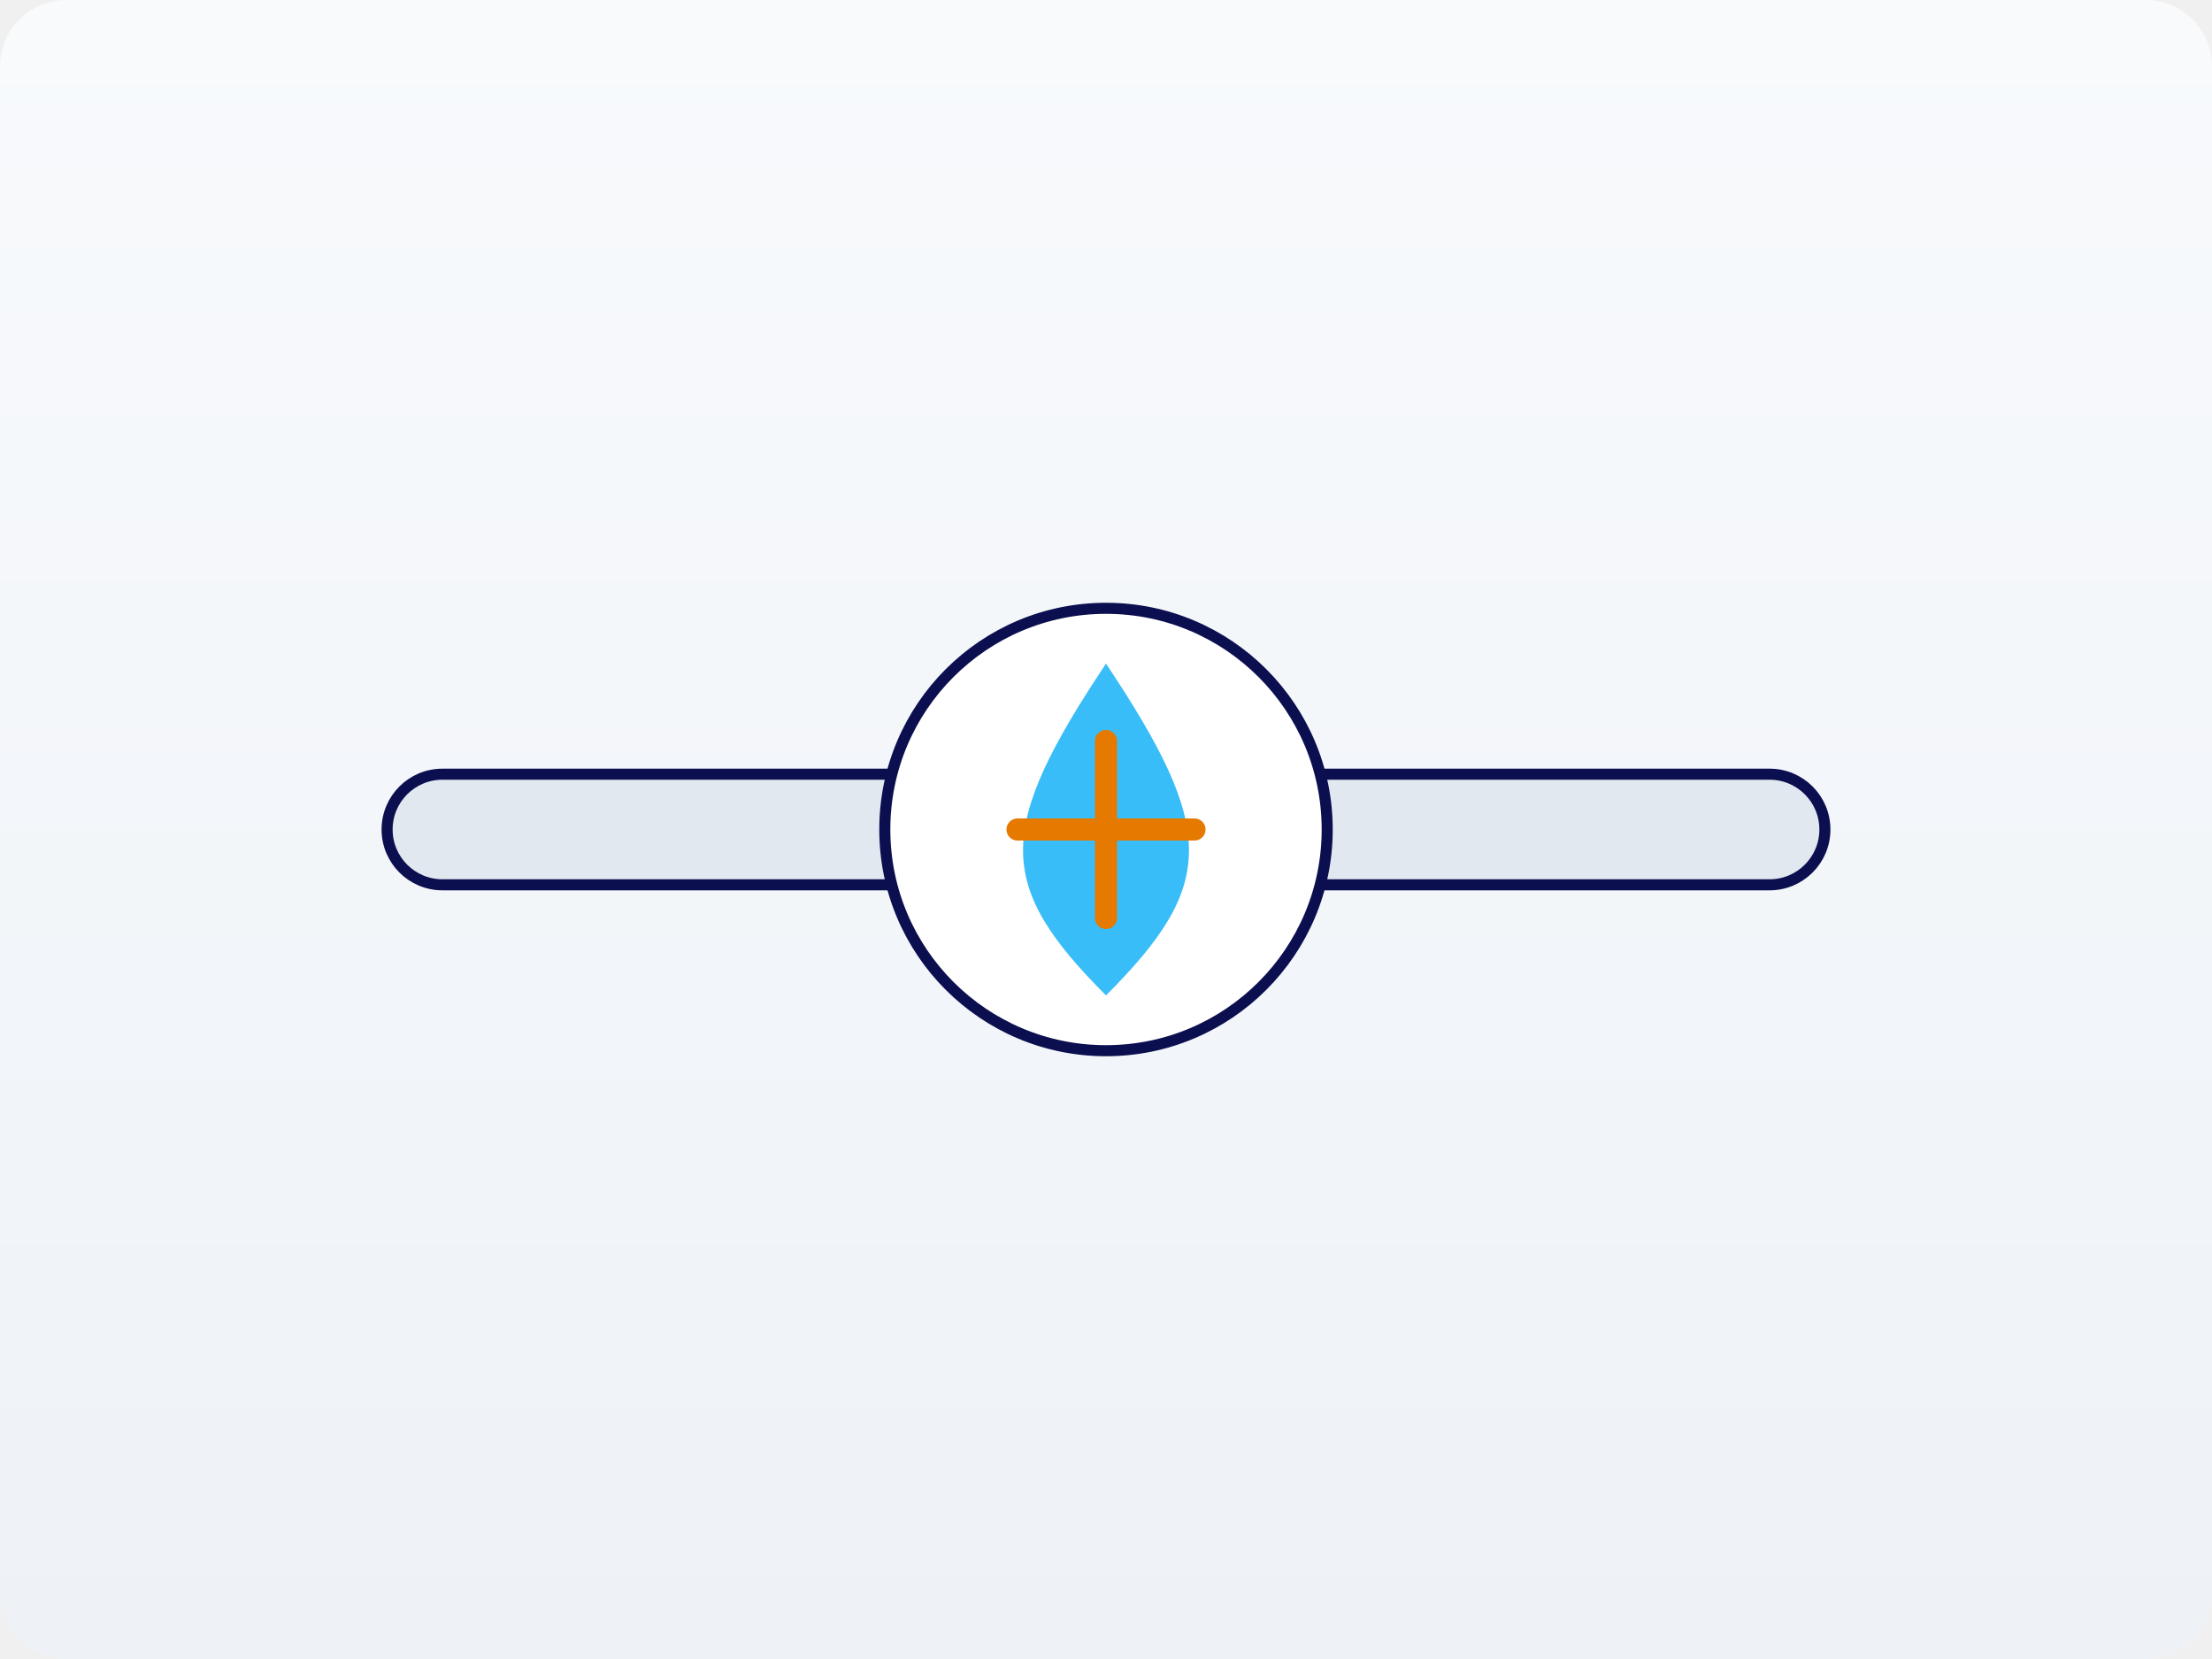
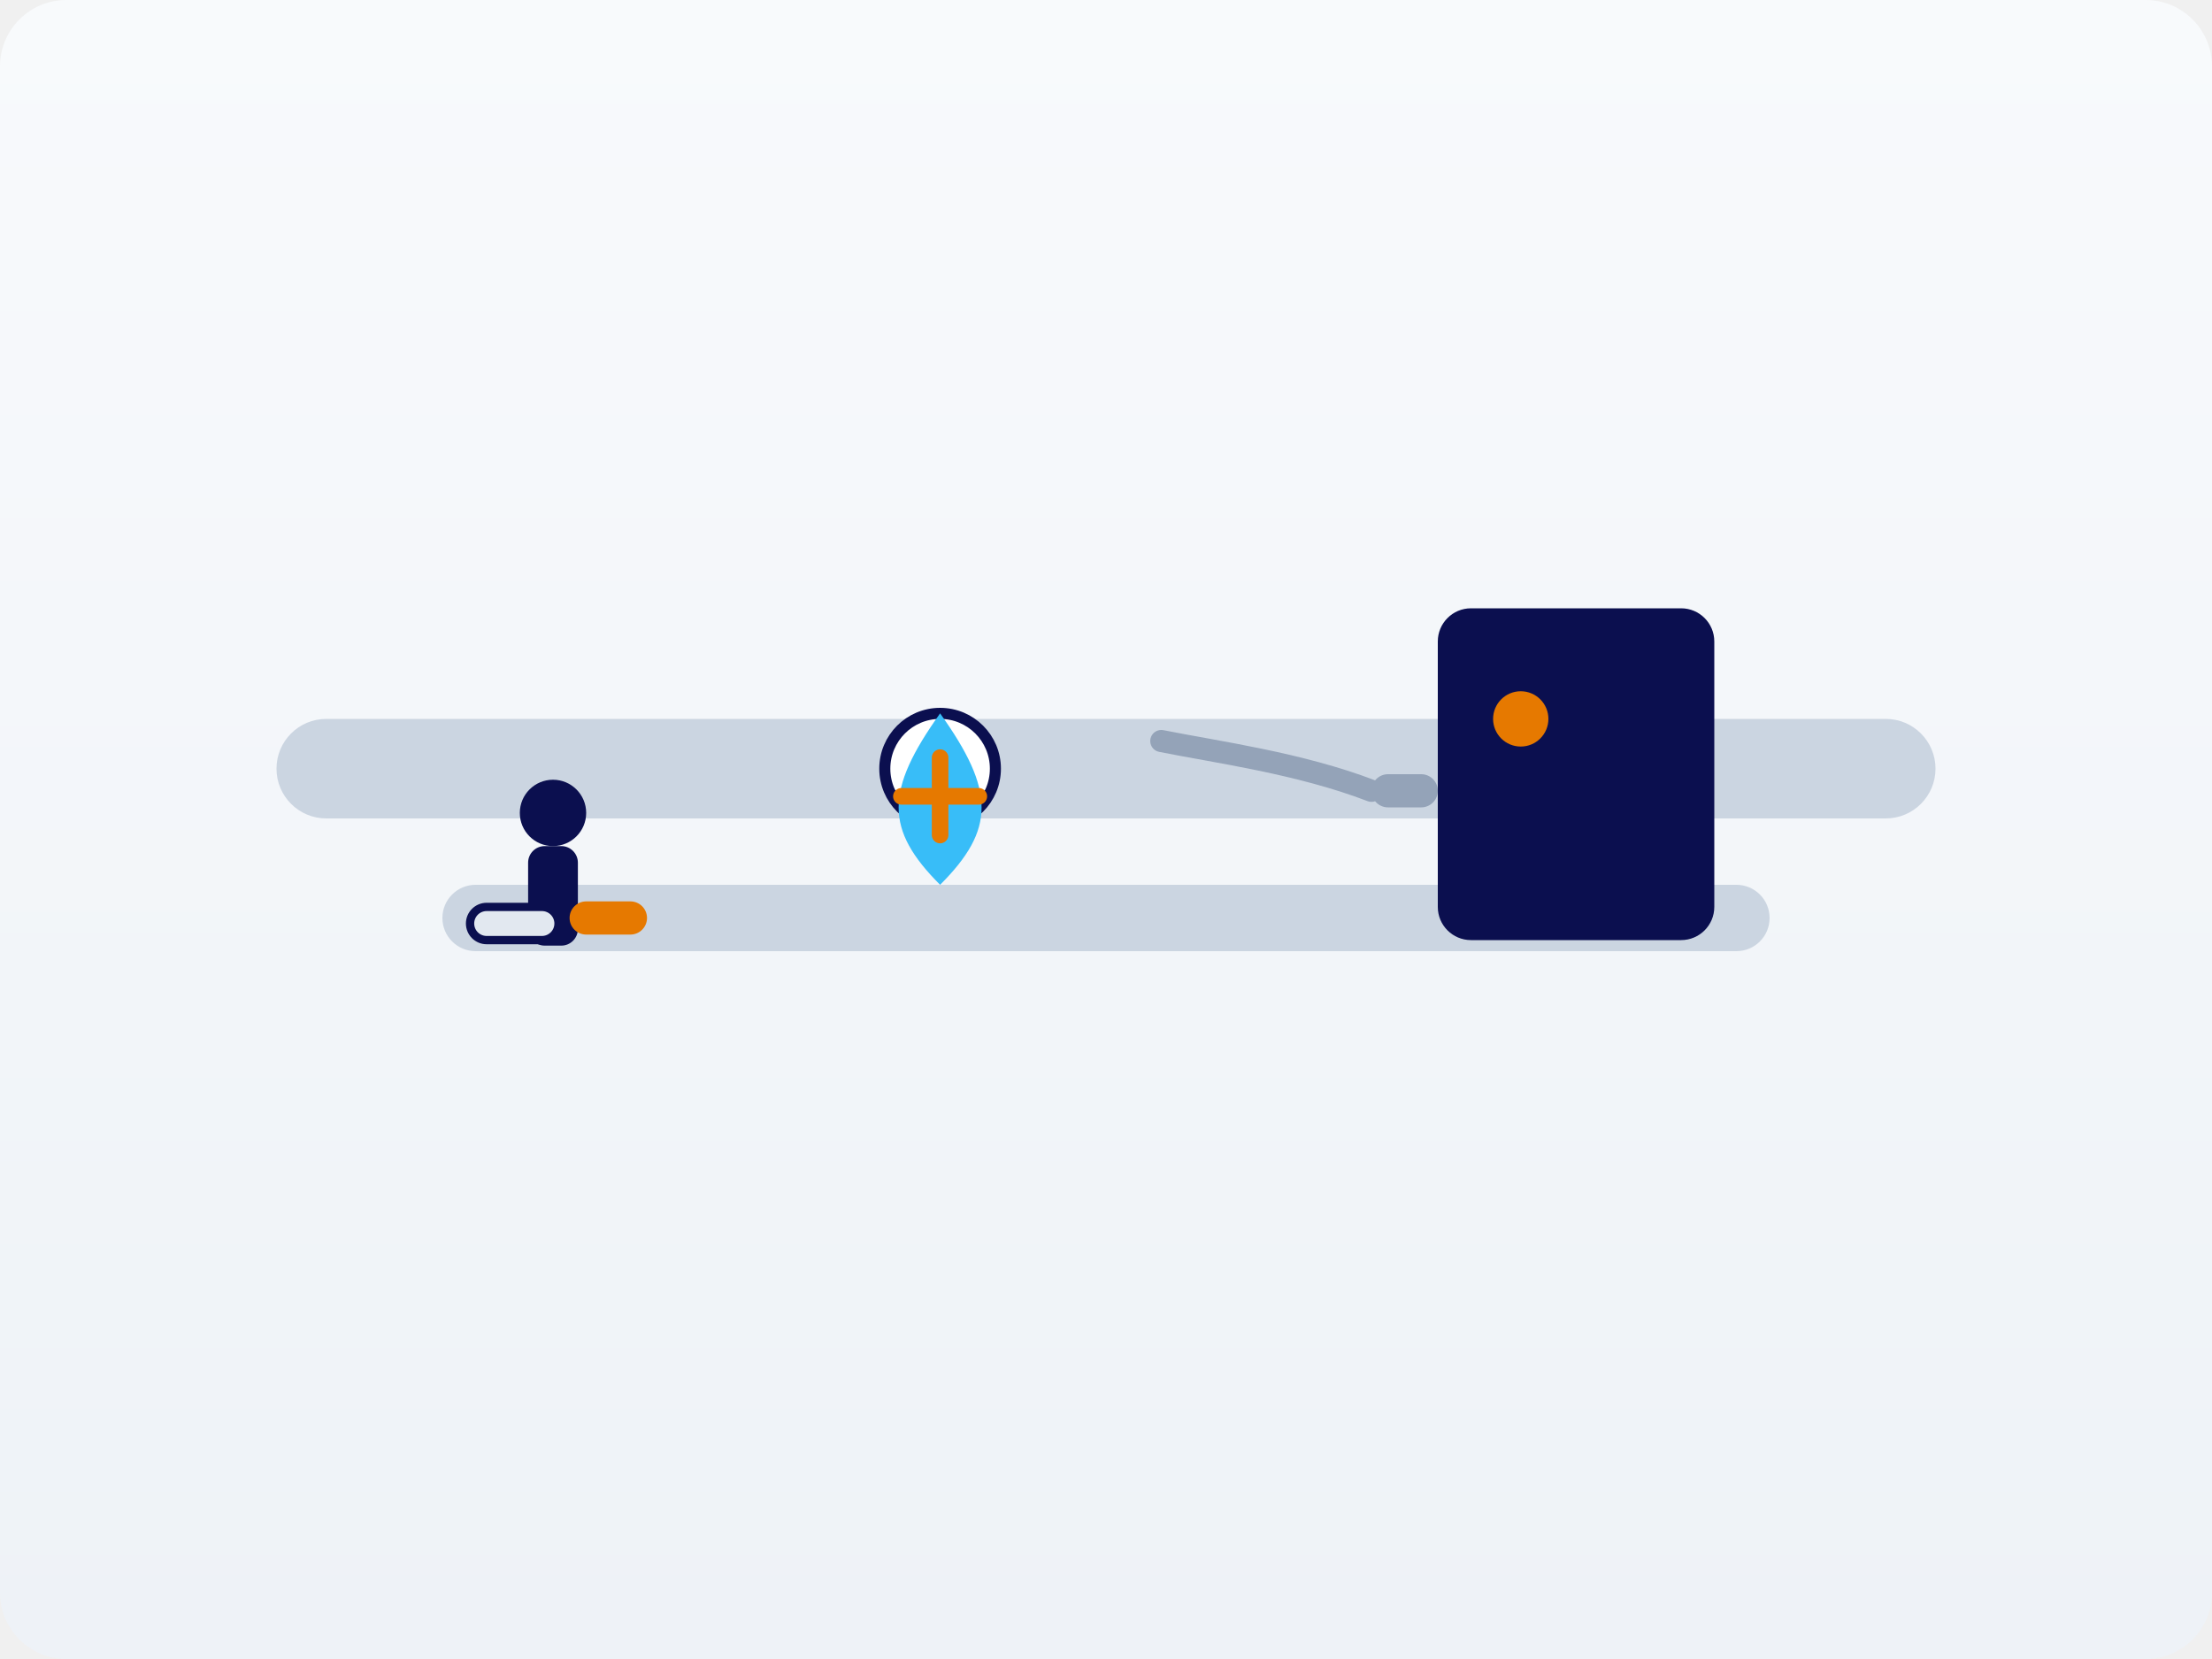
<svg xmlns="http://www.w3.org/2000/svg" viewBox="0 0 800 600" role="img" aria-labelledby="title desc">
  <defs>
    <linearGradient id="bg" x1="0" y1="0" x2="0" y2="1">
      <stop offset="0" stop-color="#f8fafc" />
      <stop offset="1" stop-color="#eef2f7" />
    </linearGradient>
  </defs>
  <rect width="800" height="600" rx="24" fill="url(#bg)" />
-   <rect x="140" y="280" width="520" height="40" rx="20" fill="#e2e8f0" stroke="#0b0f4f" stroke-width="4" />
-   <circle cx="400" cy="300" r="80" fill="#ffffff" stroke="#0b0f4f" stroke-width="4" />
-   <path d="M400 240 C360 300, 360 320, 400 360 C440 320, 440 300, 400 240 Z" fill="#38bdf8" />
-   <g stroke="#e67900" stroke-width="8" stroke-linecap="round">
-     <path d="M400 268 L400 332" />
-     <path d="M368 300 L432 300" />
+   <g fill="#cbd5e1">
+     <rect x="100" y="260" width="600" height="36" rx="18" />
+     <rect x="160" y="320" width="480" height="24" rx="12" />
+   </g>
+   <g transform="translate(520 220)">
+     <rect x="0" y="0" width="100" height="120" rx="12" fill="#0b0f4f" />
+     <rect x="-24" y="60" width="24" height="12" rx="6" fill="#94a3b8" />
+     <path d="M-24 66 C-50 56, -80 52, -100 48" stroke="#94a3b8" stroke-width="8" fill="none" stroke-linecap="round" />
+     <circle cx="30" cy="40" r="10" fill="#e67900" />
+   </g>
+   <g>
+     <circle cx="340" cy="278" r="20" fill="#ffffff" stroke="#0b0f4f" stroke-width="4" />
+     <path d="M340 258 C320 286, 320 300, 340 320 C360 300, 360 286, 340 258 Z" fill="#38bdf8" />
+     <g stroke="#e67900" stroke-width="6" stroke-linecap="round">
+       <path d="M340 274 L340 302" />
+       <path d="M326 288 L354 288" />
+     </g>
+   </g>
+   <g transform="translate(200 320)">
+     <circle cx="0" cy="-26" r="12" fill="#0b0f4f" />
+     <rect x="-9" y="-14" width="18" height="36" rx="6" fill="#0b0f4f" />
+     <rect x="-30" y="8" width="32" height="12" rx="6" fill="#e2e8f0" stroke="#0b0f4f" stroke-width="3" />
+     <rect x="6" y="6" width="28" height="12" rx="6" fill="#e67900" />
  </g>
</svg>
